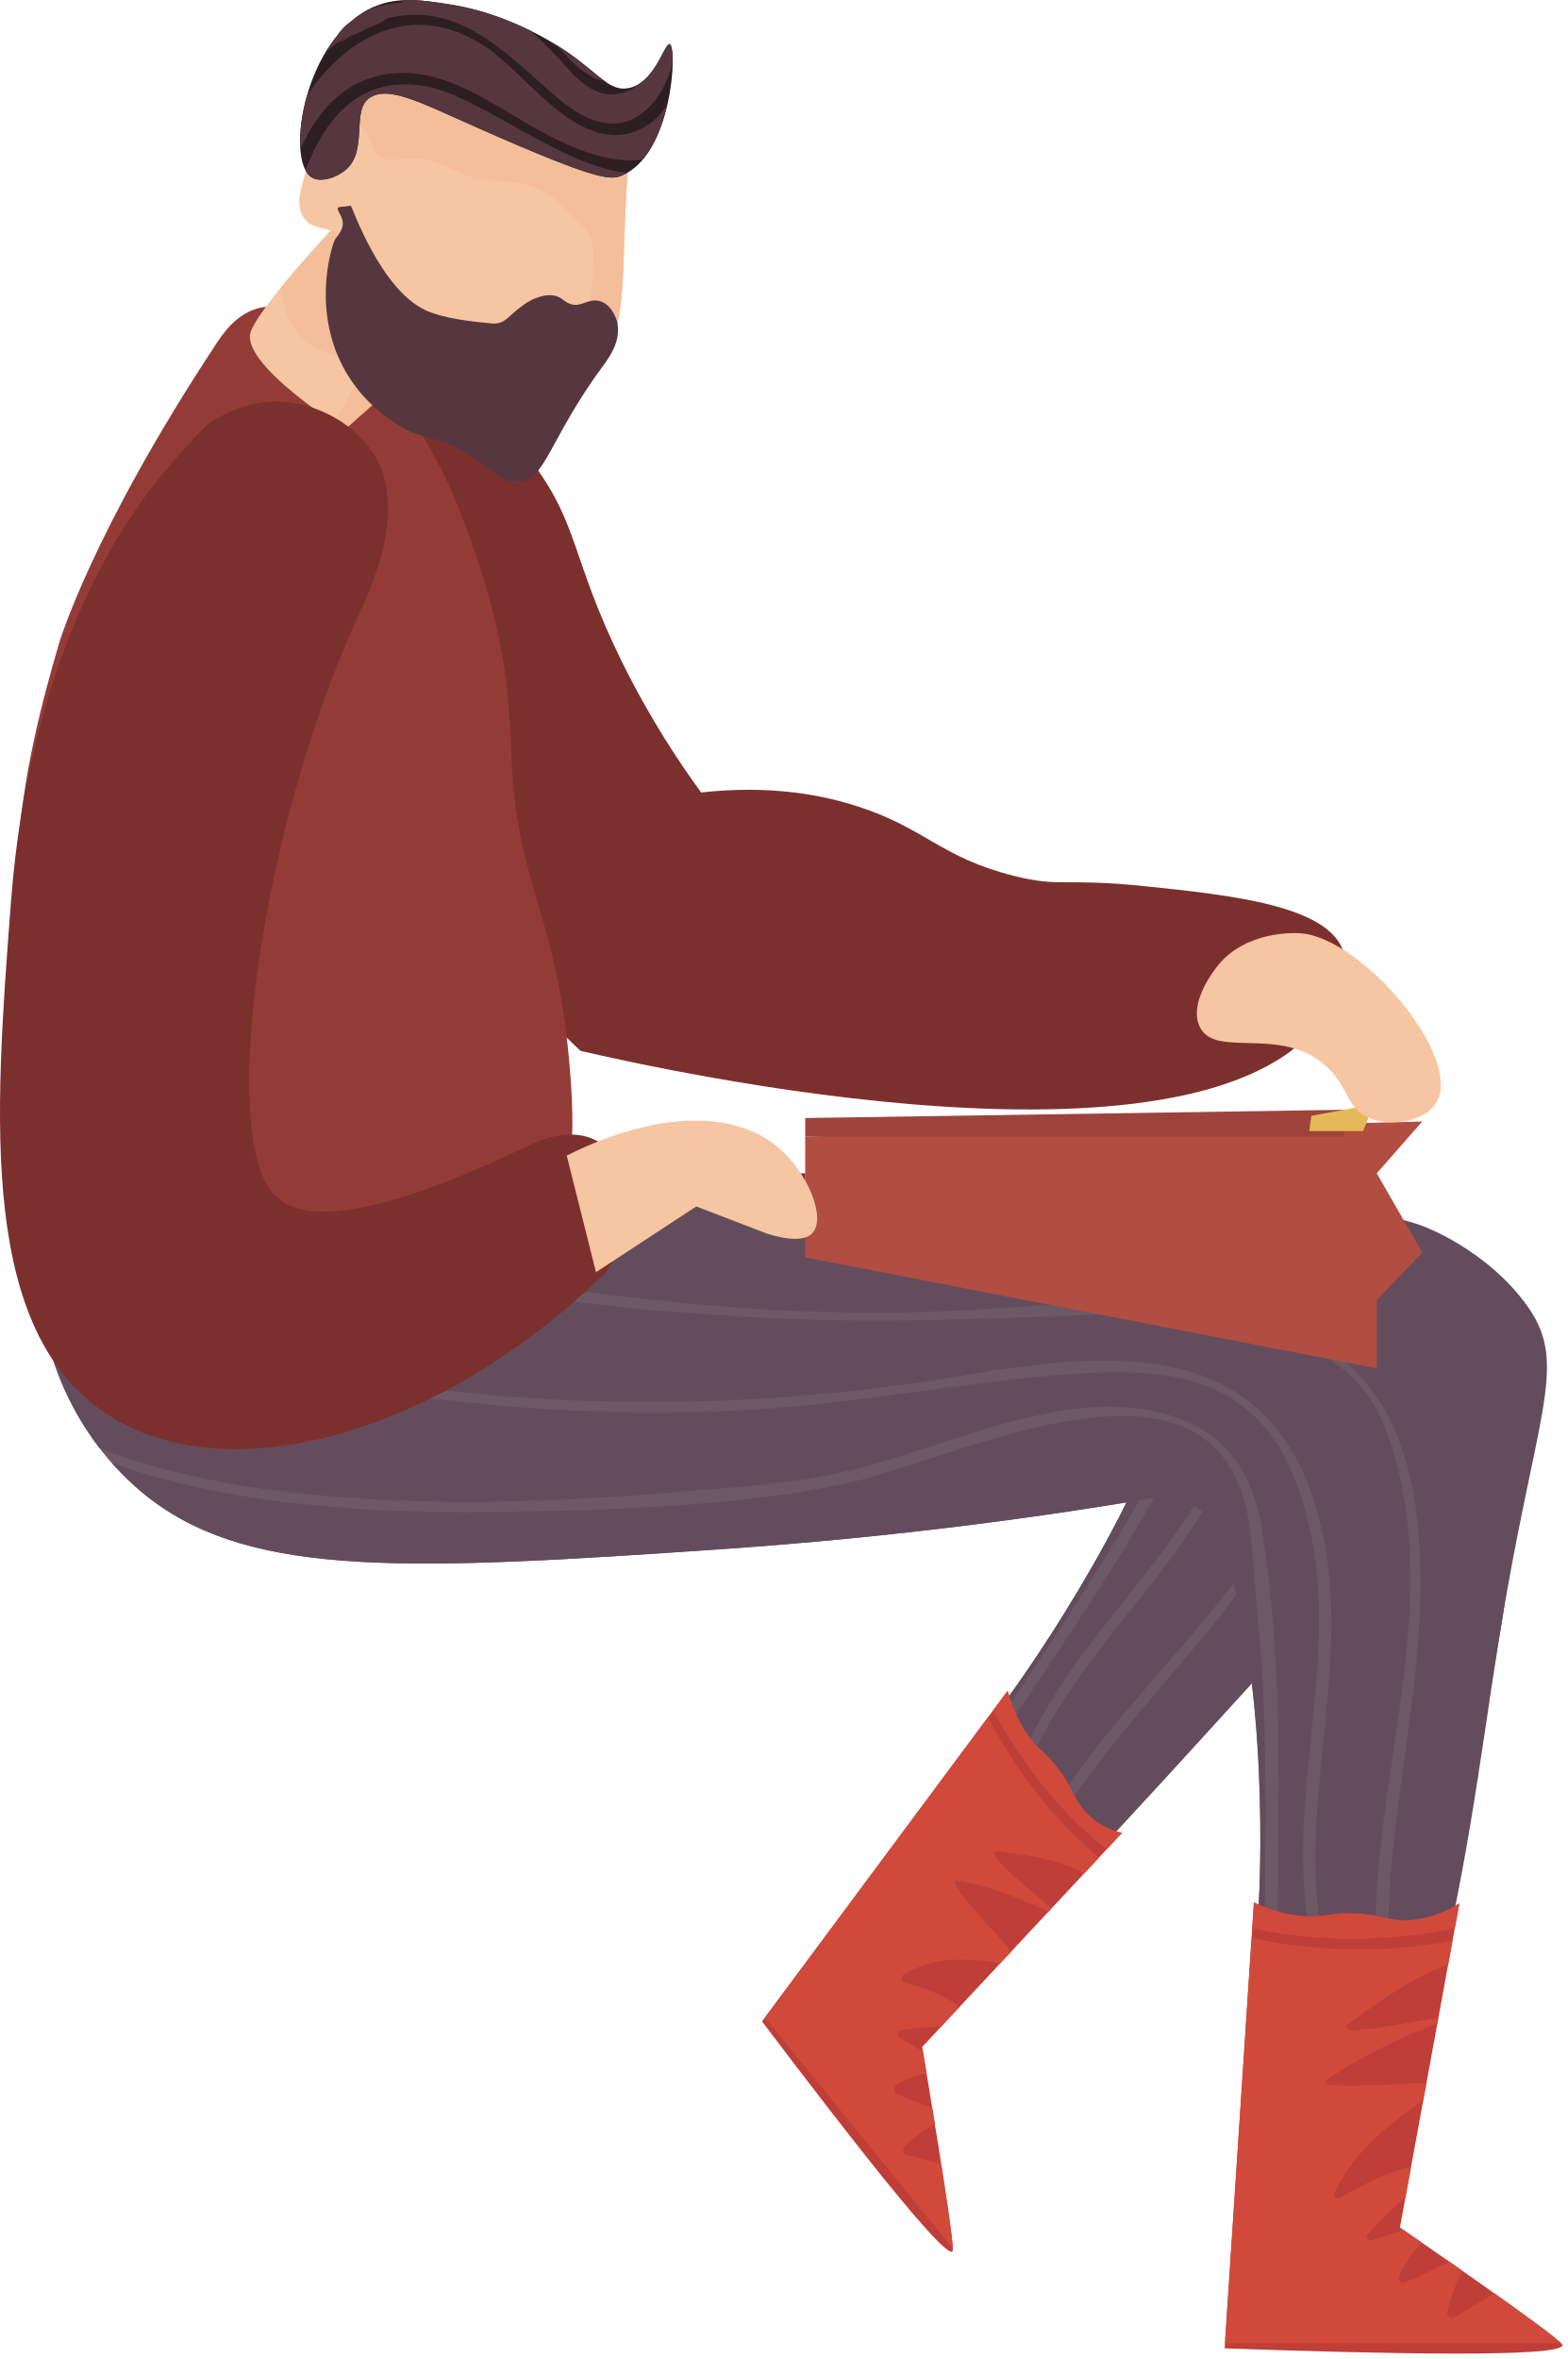
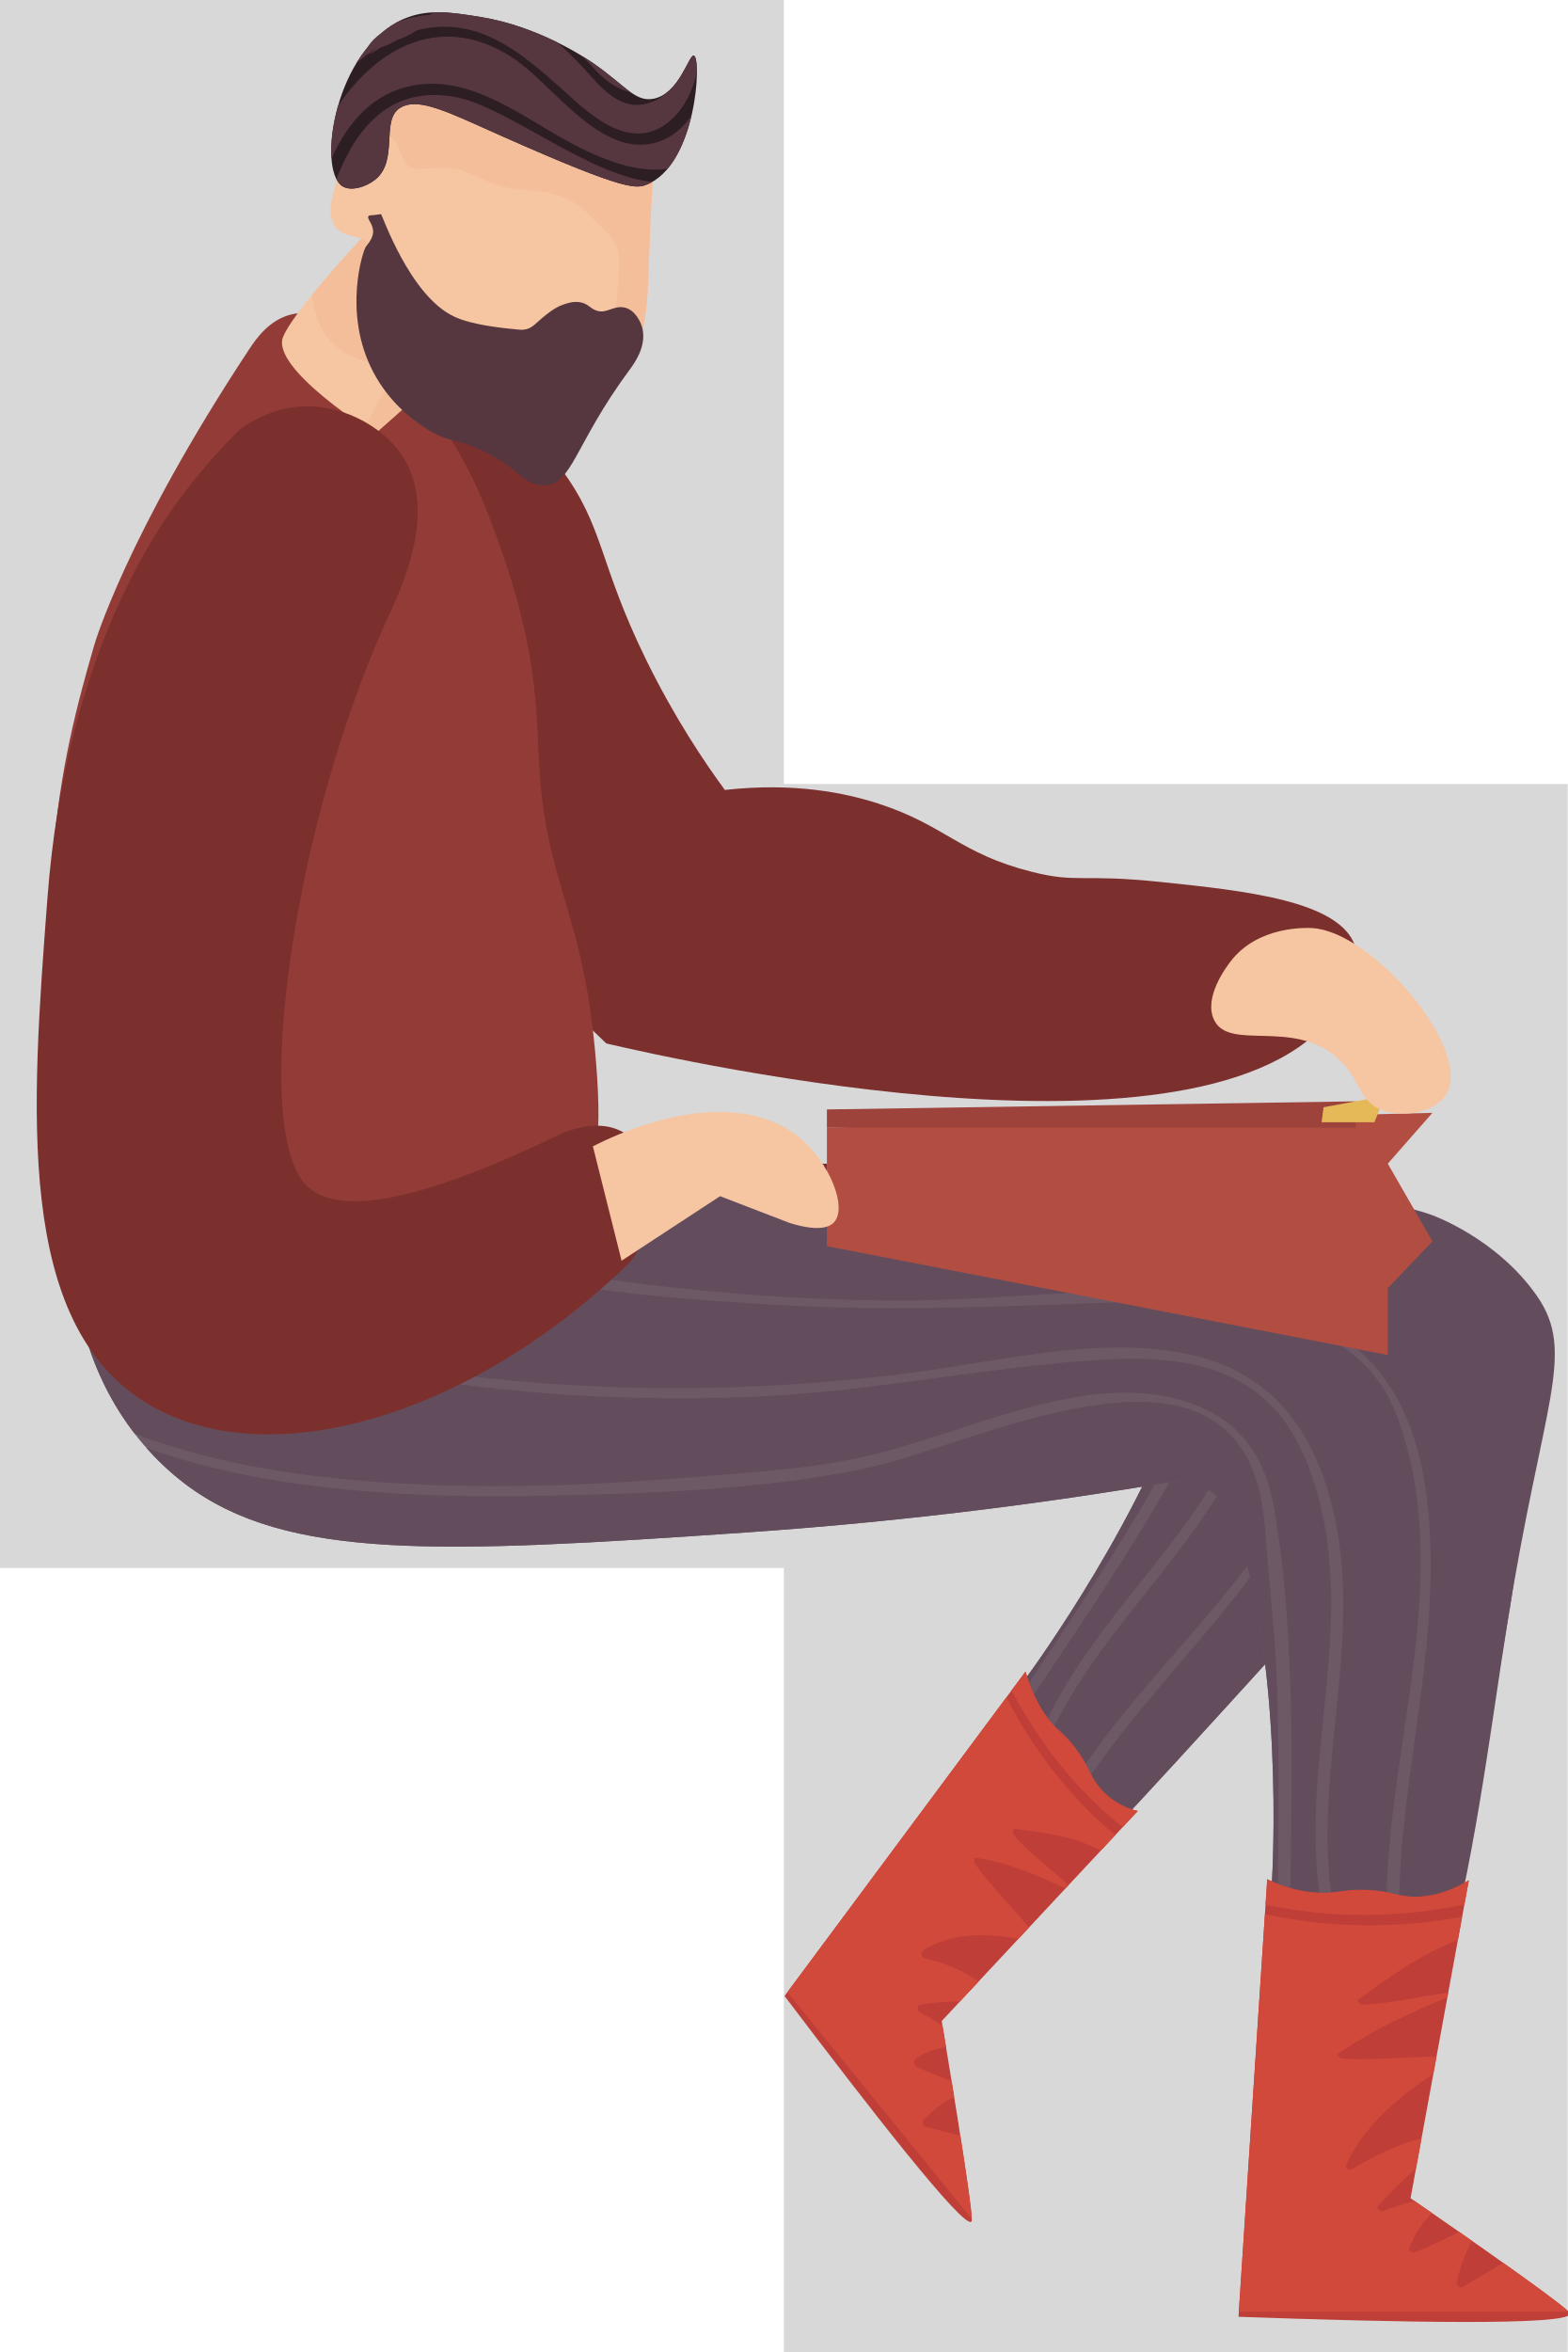
- <svg xmlns="http://www.w3.org/2000/svg" width="228px" height="343px" viewBox="0 0 228 343" version="1.1">
+ <svg xmlns="http://www.w3.org/2000/svg" width="128px" height="192px" viewBox="0 0 128 192" version="1.1">
  <defs />
  <g id="Page-1" stroke="none" stroke-width="1" fill="none" fill-rule="evenodd">
    <g id="rightZag">
-       <path d="M101.969,115.225 C98.945,111.097 94.55,104.586 90.343,96.017 C83.18,81.424 84.161,76.342 77.649,67.572 C69.283,56.307 56.025,49.019 52.459,51.827 C50.625,53.273 52.371,56.587 52.521,65.529 C52.675,74.641 50.66,80.859 50.674,83.064 C50.891,118.703 75.235,144.119 84.404,152.788 C95.41,155.354 176.669,173.671 193.113,147.073 C193.992,145.654 196.541,141.928 195.379,138.39 C193.164,131.644 179.109,130.173 166.669,128.872 C154.602,127.61 154.349,129.084 147.461,127.356 C136.797,124.681 134.619,120.449 124.715,117.246 C119.812,115.66 112.266,114.085 101.969,115.225" id="Fill-1" fill="#7C302E" />
-       <path d="M199.086,177.547 C198.608,176.724 198.159,175.968 197.719,175.241 L152.638,175.241 C158.657,180.885 164.062,185.673 168.647,189.6 C169.436,190.464 170.581,191.951 171.179,194.038 C172.046,197.062 171.286,199.685 171.013,200.634 C164.886,221.81 147.138,246.059 147.138,246.059 C132.884,265.534 124.122,289.529 126.686,292.876 C128.728,295.543 139.333,286.892 148.429,279.628 C155.153,274.26 157.772,271.438 185.873,240.545 C189.509,236.547 196.947,228.617 202.7,214.805 C206.588,205.469 207.243,199.233 206.111,193.21 C205.459,189.731 204.213,186.379 199.086,177.547" id="Fill-3" fill="#6D5866" />
-       <path d="M199.086,177.547 C198.608,176.724 198.159,175.968 197.719,175.241 L188.343,175.241 C188.664,175.792 188.989,176.342 189.298,176.908 C197.257,191.463 195.151,204.677 189.375,216.512 C180.41,234.877 166.041,246.405 155.299,262.551 C154.832,263.254 154.338,261.18 154.68,260.666 C166.962,242.207 185.527,229.272 192.613,204.938 C195.711,194.297 192.316,184.188 186.814,175.241 L179.199,175.241 C179.688,176.092 180.16,176.958 180.597,177.859 C186.692,190.451 183.078,203.533 178.512,213.16 C170.588,229.868 157.047,239.674 149.445,256.771 C149.01,257.749 148.395,255.817 148.67,255.199 C156.816,236.878 171.888,226.797 179.377,207.803 C182.156,200.757 184.558,192.021 181.583,182.984 C180.653,180.161 179.308,177.602 177.757,175.241 L172.248,175.241 C174.478,178.102 176.3,181.453 177.375,185.412 C179.213,192.189 177.692,198.31 175.336,203.378 C166.507,222.377 154.764,238.536 143.863,255.169 C143.401,255.875 142.906,253.802 143.244,253.285 C149.971,243.021 156.893,232.987 163.274,222.304 C166.163,217.466 168.801,212.371 171.585,207.42 C173.589,203.857 175.716,200.207 176.741,195.748 C178.708,187.195 175.636,180.598 170.58,175.241 L152.638,175.241 C158.657,180.885 164.062,185.673 168.647,189.6 C169.436,190.464 170.581,191.951 171.179,194.038 C172.046,197.062 171.286,199.685 171.013,200.634 C164.886,221.81 147.138,246.059 147.138,246.059 C132.884,265.534 124.122,289.529 126.686,292.876 C128.728,295.543 139.333,286.892 148.429,279.628 C155.153,274.26 157.772,271.438 185.873,240.545 C189.509,236.547 196.947,228.617 202.7,214.805 C206.588,205.469 207.243,199.233 206.111,193.21 C205.459,189.731 204.213,186.379 199.086,177.547" id="Fill-5" fill="#634D5D" />
-       <path d="M146.528,245.854 C147.456,249.051 148.66,251.146 149.643,252.508 C151.233,254.708 151.975,254.615 153.906,257.178 C156.036,260.005 155.952,261.203 157.586,263.125 C158.625,264.346 160.341,265.838 163.164,266.51 C153.479,276.882 143.793,287.254 134.109,297.626 C134.109,297.626 138.634,324.495 138.568,327.154 C138.566,327.226 138.556,327.284 138.516,327.333 C137.47,328.625 123.237,310.334 110.818,293.916 L146.528,245.854 Z" id="Fill-7" fill="#BF3E37" />
-       <path d="M160.931,268.902 C161.676,268.105 162.42,267.307 163.165,266.51 C160.34,265.839 158.625,264.346 157.586,263.125 C155.951,261.203 156.037,260.005 153.906,257.179 C151.975,254.616 151.233,254.708 149.644,252.509 C148.659,251.147 147.455,249.051 146.529,245.854 L144.44,248.663 C148.822,256.939 154.533,263.834 160.931,268.902" id="Fill-9" fill="#D1493B" />
-       <path d="M138.564,326.938 C138.513,325.453 137.75,320.241 136.871,314.609 C135.127,314.136 133.381,313.737 131.633,313.265 C131.351,313.189 131.263,312.444 131.432,312.263 C132.802,310.787 134.338,309.73 135.949,308.808 C135.822,308.027 135.699,307.262 135.578,306.518 C133.819,305.8 132.036,305.255 130.295,304.326 C130.018,304.177 130.025,303.44 130.207,303.3 C131.595,302.243 133.141,301.756 134.754,301.498 C134.518,300.075 134.33,298.947 134.219,298.289 C133.096,297.588 131.959,296.931 130.818,296.284 C130.529,296.12 130.525,295.298 130.789,295.245 C132.763,294.849 134.789,294.763 136.824,294.718 C137.736,293.741 138.648,292.765 139.56,291.789 C137.013,289.893 134.221,288.974 131.402,288.267 C131.089,288.189 131.032,287.356 131.251,287.216 C135.493,284.518 140.465,284.563 145.477,285.453 C145.999,284.893 146.52,284.334 147.042,283.775 C144.457,280.57 141.546,277.843 139.098,274.412 C138.951,274.205 138.815,273.388 139.128,273.433 C143.615,274.074 148.047,275.899 152.46,277.973 C152.6,277.824 152.739,277.674 152.879,277.525 C150.263,274.952 147.334,273.046 144.855,270.132 C144.685,269.931 144.588,269.115 144.885,269.154 C149.034,269.684 153.532,270.166 157.681,272.382 C158.395,271.618 159.11,270.852 159.824,270.087 C153.552,264.885 147.969,257.941 143.684,249.682 L111.238,293.352 L138.564,326.938 Z" id="Fill-11" fill="#D1493B" />
-       <path d="M190.184,182.917 C178.706,181.023 174.573,181.49 160.005,179.712 C153.321,178.895 154.671,178.816 143.584,177.218 C129.529,175.192 119.957,173.812 109.854,173.3 C95.227,172.559 89.724,174.167 77.419,174.651 C38.228,176.192 23.708,161.964 13.038,168.62 C1.008,176.124 3.589,204.107 21.984,218.041 C37.041,229.447 59.953,228.351 105.116,225.238 C131.111,223.446 152.586,220.378 167.817,217.791 C169.159,217.716 171.258,217.773 173.203,218.726 C176.023,220.107 176.971,222.614 177.313,223.521 C184.963,243.758 183.083,276.235 183.083,276.235 C181.573,302.317 188.437,326.827 193.15,326.965 C196.903,327.075 201.81,311.787 206.122,298.783 C209.308,289.171 210.076,284.912 217.914,238.781 C218.928,232.812 221.163,220.776 217.914,206.054 C215.718,196.102 212.326,191.137 207.3,187.872 C204.398,185.986 200.991,184.701 190.184,182.917" id="Fill-13" fill="#6D5866" />
-       <path d="M222.281,190.138 C216.307,181.598 206.789,178.221 206.789,178.221 C205.379,177.722 201.357,176.335 196.064,176.434 C193.099,176.49 191.386,176.98 188.318,177.626 C173.473,180.753 162.588,180.017 160.004,179.711 C157.986,179.473 155.823,179.149 155.823,179.149 C153.099,178.731 151.558,178.368 143.583,177.218 C128.929,175.106 124.319,175.445 109.854,173.3 C103.423,172.347 103.465,172.184 99.068,171.651 C90.288,170.585 83.862,169.806 76.276,170.484 C66.081,171.395 64.721,173.961 56.062,173.904 C49.979,173.864 45.031,172.561 41.837,171.485 C50.848,181.955 69.996,185.749 84.823,187.78 C99.96,189.854 115.983,191.071 131.36,190.834 C147.451,190.586 164.167,187.859 180.066,190.948 C197.39,194.313 203.866,205.454 205.809,218.803 C208.824,239.52 202.05,260.099 201.864,280.79 C201.856,281.691 200.023,280.656 200.029,279.998 C200.241,256.341 210.264,231.134 201.519,207.838 C195.426,191.61 173.875,190.608 156.084,191.278 C140.476,191.867 125.409,192.436 109.796,191.526 C87.968,190.252 52.673,187.984 39.722,171.001 C26.783,167.95 19.252,164.744 13.038,168.62 C8.224,171.623 5.754,177.908 5.698,185.258 C24.307,194.59 45.51,200.097 67.271,202.43 C88.28,204.68 109.811,204.222 130.705,201.431 C143.846,199.676 158.841,195.813 172.055,199.159 C186.259,202.755 191.155,215.108 192.867,225.853 C195.839,244.499 188.769,263.147 192.313,281.788 C192.517,282.855 190.654,282.026 190.526,281.353 C186.728,261.376 195.138,241.208 190.253,221.327 C188.442,213.951 185.161,205.711 176.354,201.918 C170.147,199.245 162.748,199.251 155.912,199.762 C139.031,201.026 122.69,204.498 105.662,205.157 C71.01,206.495 35.357,201.359 5.712,186.592 C5.957,194.408 8.85,203.246 14.487,210.573 C23.576,214.105 33.805,216.097 43.826,217.17 C61.702,219.081 79.933,218.492 97.821,216.997 C106.247,216.292 115.182,215.812 123.329,213.85 C133.152,211.484 142.271,207.487 152.256,205.504 C159.538,204.059 167.211,203.921 173.756,207.275 C179.971,210.461 182.43,216.095 183.379,221.708 C186.937,242.754 185.768,264.323 185.742,285.495 C185.741,286.394 183.906,285.361 183.907,284.702 C183.923,271.638 184.283,258.565 183.686,245.505 C183.415,239.591 182.727,233.712 182.278,227.809 C181.956,223.561 181.699,219.143 179.826,215.113 C170.763,195.603 138.019,212.577 122.569,215.799 C107.468,218.947 90.407,219.486 74.891,219.806 C56.209,220.191 34.172,219.177 16.247,212.693 C17.953,214.626 19.858,216.431 21.984,218.042 C37.041,229.448 59.953,228.352 105.116,225.238 C131.111,223.447 152.586,220.378 167.818,217.79 C169.159,217.717 171.258,217.773 173.203,218.726 C176.023,220.107 176.971,222.615 177.313,223.521 C184.963,243.758 183.083,276.235 183.083,276.235 C181.573,302.316 188.437,326.826 193.15,326.965 C196.903,327.075 201.811,311.787 206.122,298.782 C206.747,296.898 207.278,295.219 207.789,293.39 C213.041,274.569 215.302,255.235 217.914,238.782 C223.127,205.948 228.253,198.675 222.281,190.138" id="Fill-15" fill="#634D5D" />
-       <g id="Group-19" transform="translate(177.1071, 276.0541)" fill="#BF3E37">
-         <path d="M5.239,0.564 C8.231,2.014 10.783,2.449 12.641,2.557 C15.642,2.731 16.318,2.023 19.894,2.155 C23.838,2.302 24.53,3.221 27.396,3.159 C29.217,3.12 31.886,2.685 35.121,0.712 C32.24,16.417 29.361,32.123 26.48,47.827 C26.48,47.827 48.381,62.85 50.038,64.782 C50.083,64.834 50.111,64.884 50.104,64.954 C49.902,66.771 23.937,66.208 0.985,65.393 L5.239,0.564 Z" id="Fill-17" />
+       <polygon id="Combined-Shape" fill="#D8D8D8" transform="translate(64, 96) scale(-1, 1) translate(-64, -96) " points="64 64 64 0 128 0 128 128 64 128 64 192 0 192 0 64" />
+       <g transform="translate(3, 1)">
+         <path d="M56.182,63.485 C54.516,61.211 52.094,57.623 49.776,52.902 C45.829,44.862 46.37,42.062 42.782,37.23 C38.173,31.023 30.868,27.008 28.903,28.555 C27.892,29.351 28.855,31.177 28.937,36.104 C29.022,41.124 27.912,44.55 27.919,45.766 C28.039,65.401 41.452,79.404 46.504,84.181 C52.568,85.595 97.339,95.687 106.399,81.032 C106.883,80.25 108.287,78.198 107.647,76.248 C106.427,72.531 98.683,71.721 91.829,71.004 C85.18,70.309 85.041,71.121 81.246,70.169 C75.371,68.695 74.171,66.363 68.714,64.599 C66.013,63.725 61.855,62.857 56.182,63.485" id="Fill-1" fill="#7C302E" />
+         <path d="M109.69,97.822 C109.426,97.369 109.179,96.953 108.936,96.552 L84.098,96.552 C87.414,99.661 90.392,102.299 92.919,104.463 C93.353,104.939 93.984,105.758 94.313,106.908 C94.791,108.575 94.373,110.02 94.222,110.543 C90.847,122.209 81.068,135.57 81.068,135.57 C73.214,146.3 68.387,159.52 69.8,161.365 C70.925,162.834 76.768,158.068 81.78,154.065 C85.484,151.108 86.927,149.553 102.41,132.532 C104.413,130.329 108.511,125.96 111.68,118.35 C113.823,113.206 114.184,109.77 113.56,106.452 C113.201,104.535 112.514,102.688 109.69,97.822" id="Fill-3" fill="#6D5866" />
+         <path d="M109.69,97.822 C109.426,97.369 109.179,96.953 108.936,96.552 L103.77,96.552 C103.948,96.856 104.126,97.158 104.297,97.47 C108.682,105.49 107.522,112.77 104.339,119.29 C99.4,129.409 91.483,135.761 85.564,144.657 C85.307,145.044 85.035,143.901 85.223,143.618 C91.99,133.448 102.219,126.321 106.123,112.914 C107.83,107.051 105.96,101.481 102.928,96.552 L98.733,96.552 C99.002,97.02 99.262,97.498 99.503,97.994 C102.861,104.932 100.87,112.14 98.354,117.444 C93.988,126.649 86.527,132.052 82.339,141.472 C82.099,142.011 81.76,140.947 81.912,140.606 C86.4,130.512 94.704,124.957 98.831,114.492 C100.362,110.61 101.685,105.797 100.046,100.818 C99.533,99.262 98.793,97.853 97.938,96.552 L94.903,96.552 C96.132,98.128 97.135,99.974 97.728,102.156 C98.74,105.89 97.902,109.262 96.604,112.054 C91.739,122.522 85.269,131.425 79.264,140.589 C79.009,140.978 78.736,139.836 78.923,139.551 C82.629,133.896 86.443,128.368 89.958,122.482 C91.55,119.817 93.003,117.009 94.537,114.281 C95.641,112.318 96.814,110.307 97.378,107.851 C98.462,103.138 96.769,99.503 93.984,96.552 L84.098,96.552 C87.414,99.661 90.392,102.299 92.919,104.463 C93.353,104.939 93.984,105.758 94.313,106.908 C94.791,108.575 94.373,110.02 94.222,110.543 C90.847,122.209 81.068,135.57 81.068,135.57 C73.214,146.3 68.387,159.52 69.8,161.365 C70.925,162.834 76.768,158.068 81.78,154.065 C85.484,151.108 86.927,149.553 102.41,132.532 C104.413,130.329 108.511,125.96 111.68,118.35 C113.823,113.206 114.184,109.77 113.56,106.452 C113.201,104.535 112.514,102.688 109.69,97.822" id="Fill-5" fill="#634D5D" />
+         <path d="M80.732,135.457 C81.243,137.218 81.906,138.373 82.448,139.123 C83.324,140.335 83.733,140.284 84.797,141.696 C85.971,143.254 85.924,143.914 86.825,144.973 C87.397,145.646 88.342,146.468 89.898,146.838 C84.562,152.552 79.225,158.267 73.889,163.982 C73.889,163.982 76.383,178.786 76.346,180.251 C76.345,180.29 76.339,180.322 76.318,180.349 C75.741,181.061 67.899,170.983 61.057,161.938 L80.732,135.457 Z" id="Fill-7" fill="#BF3E37" />
+         <path d="M88.667,148.156 C89.078,147.717 89.488,147.277 89.898,146.838 C88.342,146.468 87.397,145.646 86.824,144.973 C85.924,143.914 85.971,143.254 84.797,141.697 C83.733,140.284 83.324,140.336 82.449,139.124 C81.906,138.373 81.243,137.219 80.732,135.457 L79.582,137.005 C81.996,141.565 85.143,145.364 88.667,148.156" id="Fill-9" fill="#D1493B" />
+         <path d="M76.344,180.132 C76.316,179.314 75.896,176.442 75.411,173.339 C74.45,173.078 73.488,172.858 72.525,172.599 C72.37,172.556 72.322,172.146 72.415,172.046 C73.17,171.233 74.016,170.651 74.903,170.143 C74.833,169.712 74.766,169.291 74.699,168.881 C73.73,168.485 72.747,168.185 71.788,167.673 C71.635,167.591 71.639,167.185 71.739,167.108 C72.504,166.526 73.356,166.257 74.245,166.115 C74.115,165.331 74.011,164.71 73.95,164.347 C73.331,163.961 72.705,163.599 72.076,163.242 C71.917,163.152 71.915,162.699 72.06,162.67 C73.148,162.452 74.264,162.404 75.385,162.38 C75.888,161.841 76.39,161.303 76.893,160.766 C75.49,159.721 73.951,159.215 72.398,158.825 C72.226,158.782 72.194,158.323 72.315,158.246 C74.652,156.76 77.391,156.784 80.153,157.275 C80.44,156.966 80.728,156.658 81.015,156.35 C79.591,154.584 77.987,153.082 76.638,151.192 C76.557,151.078 76.482,150.627 76.655,150.652 C79.127,151.005 81.569,152.011 84,153.154 C84.077,153.071 84.154,152.989 84.231,152.907 C82.79,151.489 81.176,150.439 79.81,148.833 C79.716,148.723 79.663,148.273 79.827,148.294 C82.113,148.587 84.591,148.852 86.877,150.073 C87.27,149.652 87.664,149.23 88.058,148.809 C84.602,145.942 81.526,142.117 79.165,137.566 L61.288,161.627 L76.344,180.132 Z" id="Fill-11" fill="#D1493B" />
+         <path d="M104.785,100.781 C98.461,99.737 96.184,99.995 88.157,99.015 C84.475,98.565 85.218,98.521 79.11,97.641 C71.366,96.525 66.092,95.765 60.526,95.482 C52.467,95.074 49.435,95.96 42.655,96.227 C21.062,97.076 13.063,89.237 7.184,92.904 C0.555,97.038 1.978,112.456 12.113,120.133 C20.409,126.418 33.032,125.814 57.915,124.099 C72.237,123.111 84.07,121.421 92.461,119.995 C93.201,119.954 94.357,119.986 95.429,120.511 C96.982,121.272 97.505,122.653 97.694,123.153 C101.909,134.302 100.873,152.196 100.873,152.196 C100.04,166.566 103.823,180.07 106.419,180.147 C108.487,180.207 111.19,171.784 113.566,164.619 C115.321,159.323 115.745,156.977 120.063,131.56 C120.622,128.272 121.853,121.64 120.063,113.529 C118.853,108.046 116.984,105.31 114.215,103.511 C112.617,102.472 110.739,101.764 104.785,100.781" id="Fill-13" fill="#6D5866" />
+         <path d="M122.469,104.76 C119.178,100.054 113.934,98.194 113.934,98.194 C113.157,97.918 110.941,97.155 108.025,97.209 C106.391,97.24 105.447,97.51 103.757,97.866 C95.578,99.589 89.58,99.183 88.157,99.015 C87.045,98.884 85.853,98.705 85.853,98.705 C84.352,98.475 83.503,98.275 79.11,97.641 C71.036,96.477 68.496,96.664 60.526,95.482 C56.982,94.957 57.005,94.868 54.583,94.574 C49.746,93.987 46.205,93.557 42.025,93.931 C36.408,94.433 35.659,95.846 30.888,95.815 C27.537,95.793 24.811,95.075 23.051,94.482 C28.016,100.251 38.566,102.342 46.734,103.46 C55.075,104.603 63.903,105.273 72.375,105.143 C81.241,105.006 90.45,103.504 99.21,105.206 C108.755,107.06 112.323,113.198 113.394,120.553 C115.055,131.967 111.323,143.305 111.22,154.706 C111.216,155.202 110.206,154.632 110.209,154.269 C110.326,141.235 115.848,127.347 111.03,114.512 C107.673,105.571 95.799,105.018 85.997,105.388 C77.397,105.712 69.096,106.025 60.494,105.524 C48.467,104.823 29.021,103.572 21.886,94.215 C14.757,92.535 10.607,90.768 7.184,92.904 C4.531,94.558 3.17,98.021 3.14,102.071 C13.392,107.213 25.074,110.247 37.064,111.532 C48.639,112.772 60.502,112.52 72.014,110.982 C79.254,110.014 87.516,107.886 94.796,109.73 C102.622,111.711 105.32,118.517 106.263,124.437 C107.901,134.711 104.005,144.985 105.958,155.256 C106.07,155.843 105.044,155.387 104.973,155.016 C102.881,144.009 107.514,132.898 104.823,121.943 C103.825,117.88 102.017,113.339 97.165,111.25 C93.745,109.777 89.668,109.781 85.902,110.062 C76.601,110.759 67.598,112.672 58.216,113.034 C39.124,113.772 19.48,110.942 3.147,102.806 C3.282,107.112 4.876,111.982 7.982,116.018 C12.99,117.964 18.626,119.062 24.147,119.653 C33.996,120.706 44.04,120.381 53.896,119.558 C58.539,119.17 63.461,118.905 67.95,117.824 C73.362,116.52 78.387,114.318 83.888,113.226 C87.9,112.429 92.127,112.354 95.733,114.201 C99.158,115.957 100.513,119.061 101.035,122.154 C102.996,133.749 102.352,145.633 102.337,157.298 C102.337,157.793 101.326,157.224 101.326,156.861 C101.335,149.663 101.534,142.46 101.205,135.265 C101.055,132.006 100.676,128.767 100.429,125.515 C100.251,123.174 100.11,120.74 99.078,118.52 C94.085,107.771 76.044,117.123 67.531,118.898 C59.211,120.632 49.811,120.929 41.263,121.105 C30.969,121.317 18.828,120.759 8.952,117.187 C9.892,118.252 10.941,119.246 12.112,120.134 C20.408,126.418 33.032,125.814 57.915,124.098 C72.237,123.111 84.07,121.421 92.462,119.995 C93.201,119.955 94.357,119.986 95.429,120.51 C96.982,121.271 97.505,122.653 97.693,123.152 C101.908,134.302 100.873,152.196 100.873,152.196 C100.04,166.566 103.822,180.07 106.419,180.146 C108.487,180.207 111.191,171.784 113.566,164.619 C113.91,163.581 114.203,162.655 114.485,161.648 C117.378,151.278 118.624,140.626 120.063,131.561 C122.935,113.47 125.759,109.463 122.469,104.76" id="Fill-15" fill="#634D5D" />
+         <g id="Group-19" transform="translate(97.57996, 152.0963)" fill="#BF3E37">
+           <path d="M2.887,0.311 C4.535,1.11 5.941,1.349 6.965,1.409 C8.618,1.505 8.991,1.114 10.961,1.187 C13.134,1.269 13.515,1.774 15.094,1.74 C16.098,1.719 17.568,1.479 19.35,0.392 C17.763,9.045 16.177,17.698 14.59,26.351 C14.59,26.351 26.656,34.628 27.569,35.692 C27.594,35.721 27.609,35.749 27.605,35.787 C27.494,36.788 13.189,36.478 0.543,36.029 L2.887,0.311 Z" id="Fill-17" />
+         </g>
+         <path d="M116.564,154.484 C116.686,153.819 116.808,153.153 116.93,152.488 C115.148,153.576 113.678,153.815 112.674,153.837 C111.095,153.871 110.713,153.365 108.541,153.284 C106.571,153.211 106.198,153.601 104.544,153.505 C103.521,153.446 102.115,153.206 100.467,152.407 L100.329,154.495 C105.678,155.618 111.26,155.57 116.564,154.484" id="Fill-20" fill="#D1493B" />
+         <path d="M125.071,187.706 C124.512,187.155 122.234,185.494 119.742,183.726 C118.621,184.375 117.525,185.054 116.402,185.705 C116.221,185.81 115.907,185.562 115.934,185.411 C116.156,184.184 116.617,183.04 117.168,181.913 C116.819,181.669 116.479,181.432 116.147,181.201 C114.93,181.761 113.761,182.401 112.479,182.871 C112.274,182.945 112.015,182.656 112.064,182.514 C112.446,181.441 113.116,180.514 113.904,179.644 C113.268,179.203 112.763,178.855 112.467,178.652 C111.603,178.916 110.747,179.204 109.892,179.497 C109.677,179.571 109.381,179.254 109.506,179.108 C110.443,178.012 111.519,177.01 112.615,176.022 C112.764,175.207 112.913,174.392 113.063,173.578 C110.995,174.058 109.142,175.033 107.349,176.104 C107.15,176.223 106.821,175.927 106.892,175.768 C108.244,172.695 110.977,170.338 114.032,168.291 C114.118,167.825 114.203,167.359 114.289,166.892 C111.732,166.882 109.168,167.212 106.606,167.048 C106.451,167.038 106.085,166.786 106.273,166.653 C108.952,164.76 112.025,163.354 115.176,162.051 C115.199,161.927 115.222,161.802 115.245,161.678 C112.898,161.927 110.617,162.585 108.222,162.637 C108.057,162.64 107.713,162.369 107.889,162.242 C110.344,160.468 112.974,158.508 116.032,157.388 C116.149,156.75 116.266,156.111 116.383,155.473 C111.099,156.446 105.57,156.414 100.28,155.252 L98.15,187.706 L125.071,187.706 Z" id="Fill-22" fill="#D1493B" />
+         <path d="M38.514,104.276 L38.514,97.723 C39.966,97.979 42.012,98.074 43.599,96.926 C45.643,95.448 46.193,92.438 45.687,85.961 C44.689,73.151 41.491,71.438 40.988,60.897 C40.879,58.619 40.871,55.437 39.943,50.976 C39.785,50.212 39.119,47.099 37.655,43.126 C36.851,40.94 35.98,38.488 34.248,35.58 C32.49,32.628 30.867,29.903 27.676,27.549 C25.615,26.027 23.286,24.072 20.796,24.666 C18.972,25.101 17.898,26.677 17.367,27.479 C7.282,42.745 4.708,51.621 4.708,51.621 C3.332,56.365 1.89,61.673 1.297,69.082 C0.791,75.396 0.291,85.601 5.195,96.653 C7.019,100.762 11.015,107.697 20.356,114.081 C21.444,113.352 22.865,112.445 24.545,111.428 C26.013,110.539 27.556,109.658 29.189,108.82 C32.27,107.239 35.433,105.778 38.514,104.276" id="Fill-24" fill="#933C37" />
+         <polygon id="Fill-26" fill="#B24D42" points="64.516 91.053 64.516 100.728 110.312 109.613 110.312 104.155 113.955 100.334 110.312 93.995 113.955 89.845" />
+         <polygon id="Fill-28" fill="#9E433C" points="64.516 91.053 64.516 89.567 107.684 88.905 107.684 91.053" />
+         <polygon id="Fill-30" fill="#7C302E" points="61.329 93.995 61.329 95.851 64.516 95.851 64.516 93.995" />
+         <polygon id="Fill-32" fill="#E5B958" points="109.22 90.612 110.069 88.464 105.07 89.389 104.905 90.612" />
+         <path d="M27.61,34.418 C27.61,34.418 19.043,29.092 20.118,26.491 C21.193,23.89 28.726,16.106 28.726,16.106 L29.519,21.478 L35.223,27.666 L27.61,34.418 Z" id="Fill-34" fill="#F6C5A2" />
+         <path d="M29.519,21.478 L28.726,16.106 C28.726,16.106 25.024,19.932 22.44,23.116 C22.565,23.579 22.63,24.07 22.757,24.525 C23.596,27.514 25.793,28.36 28.539,28.932 C28.829,28.992 29.212,29.447 29.043,29.752 C28.36,30.99 27.675,32.228 26.992,33.467 C27.052,33.6 27.071,33.736 27.009,33.834 C26.98,33.88 26.956,33.93 26.927,33.976 C27.348,34.256 27.61,34.418 27.61,34.418 L35.223,27.666 L29.519,21.478 Z" id="Fill-36" fill="#F4BE9A" />
+         <path d="M97.463,77.501 C99.717,74.523 103.784,74.741 104.162,74.763 C109.058,75.047 117.252,84.666 115.089,88.313 C114.204,89.805 111.59,90.285 109.844,89.624 C107.859,88.873 108.124,87.078 106.205,85.369 C102.598,82.154 97.425,84.8 96.152,82.309 C95.202,80.45 97.173,77.884 97.463,77.501" id="Fill-38" fill="#F6C5A2" />
+         <path d="M41.887,25.731 L49.187,27.172 C49.887,24.642 49.913,22.486 50.007,19.641 C50.09,17.073 50.263,13.279 50.662,8.502 C42.175,4.47 33.877,4.149 29.402,7.338 C28.302,8.122 25.448,10.156 24.52,13.689 C24.248,14.721 23.569,16.365 24.354,17.477 C25.073,18.493 26.255,18.072 27.145,18.845 C28.942,20.405 26.374,24.076 27.109,27.207 C28.062,31.259 34.572,34.551 40.093,34.824 L41.887,25.731 Z" id="Fill-40" fill="#F6C5A2" />
+         <path d="M47.395,19.25 C47.74,20.43 47.43,22.354 47.333,23.567 C47.249,24.63 47.086,25.678 46.91,26.723 L49.187,27.172 C49.887,24.642 49.913,22.485 50.006,19.64 C50.09,17.073 50.263,13.28 50.662,8.502 C42.175,4.47 33.876,4.149 29.402,7.338 C28.625,7.892 26.973,9.074 25.742,10.965 C26.043,10.982 26.342,10.961 26.64,10.905 C27.055,10.117 27.728,9.739 28.749,10.162 C29.516,10.48 29.486,10.953 29.771,11.613 C30.32,12.886 30.764,12.839 32.15,12.741 C33.004,12.68 33.701,12.628 34.532,12.856 C35.429,13.101 36.221,13.591 37.077,13.933 C38.38,14.453 39.685,14.485 41.055,14.623 C42.706,14.788 44.01,15.397 45.151,16.603 C45.806,17.296 47.114,18.286 47.395,19.25" id="Fill-42" fill="#F4BE9A" />
+         <path d="M50.306,7.069 C52.482,6.705 53.245,3.391 53.659,3.539 C54.309,3.771 53.865,12.511 49.741,14.095 C48.825,14.447 47.613,14.451 36.17,9.301 C32.876,7.82 30.912,7.017 29.653,7.816 C28.06,8.826 29.585,12.102 27.632,13.668 C26.886,14.266 25.626,14.658 24.933,14.186 C22.863,12.779 24.358,3.029 29.911,0.569 C31.904,-0.314 33.844,-0.001 36.245,0.387 C41.069,1.167 44.971,3.835 45.487,4.195 C48.051,5.982 48.841,7.314 50.306,7.069" id="Fill-44" fill="#2D1E23" />
+         <path d="M30.675,5.988 C35.176,5.117 39.202,8.194 42.884,10.272 C45.56,11.781 48.786,13.2 51.507,12.775 C52.476,11.62 53.101,9.983 53.468,8.404 C52.683,9.589 51.553,10.478 50.121,10.74 C45.76,11.537 42.036,5.8 38.882,3.731 C33.143,-0.036 27.867,2.792 24.6,7.648 C24.153,9.211 23.981,10.741 24.069,11.946 C25.414,8.941 27.471,6.607 30.675,5.988" id="Fill-46" fill="#56373F" />
+         <path d="M34.146,6.913 C29.036,5.988 26.144,9.241 24.469,13.624 C24.596,13.869 24.749,14.062 24.933,14.186 C25.626,14.658 26.886,14.266 27.632,13.668 C29.585,12.102 28.06,8.827 29.653,7.816 C30.912,7.017 32.876,7.82 36.17,9.302 C47.613,14.451 48.825,14.447 49.741,14.095 C49.918,14.027 50.085,13.941 50.249,13.849 C44.993,13.324 38.389,7.682 34.146,6.913" id="Fill-48" fill="#56373F" />
+         <path d="M45.436,4.528 C46.296,5.501 47.366,6.308 48.456,6.5 C47.724,5.976 46.861,5.152 45.487,4.195 C45.364,4.109 45.043,3.889 44.567,3.597 C44.863,3.901 45.154,4.21 45.436,4.528" id="Fill-50" fill="#56373F" />
+         <path d="M53.659,3.539 C53.321,3.418 52.749,5.606 51.364,6.61 C51.069,6.883 50.73,7.111 50.338,7.277 C48.224,8.174 46.656,6.814 45.339,5.321 C44.495,4.365 43.534,3.364 42.483,2.449 C40.839,1.64 38.658,0.778 36.245,0.387 C34.858,0.163 33.626,-0.028 32.447,0.013 C31.567,0.483 30.744,1.106 29.977,1.795 C30.453,1.62 30.944,1.478 31.45,1.373 C36.062,0.413 39.456,3.218 42.665,6.072 C44.419,7.633 46.767,10.049 49.325,9.891 C51.688,9.745 53.444,7.318 53.901,4.831 C53.896,4.085 53.806,3.591 53.659,3.539" id="Fill-52" fill="#56373F" />
+         <path d="M32.588,0.642 C32.44,0.685 32.291,0.719 32.142,0.75 C32.121,0.674 32.048,0.608 31.962,0.647 C31.845,0.7 31.73,0.747 31.614,0.799 C31.616,0.779 31.625,0.761 31.619,0.742 C31.657,0.731 31.694,0.719 31.733,0.708 C31.788,0.693 31.82,0.657 31.835,0.615 C31.838,0.615 31.84,0.614 31.843,0.614 C31.855,0.613 31.862,0.602 31.872,0.599 C31.967,0.589 32.061,0.579 32.156,0.567 C32.375,0.542 32.343,0.247 32.134,0.234 C31.79,0.212 31.445,0.261 31.104,0.346 C30.64,0.41 30.19,0.512 29.765,0.72 C29.834,0.664 29.903,0.601 29.972,0.546 C29.952,0.555 29.931,0.56 29.911,0.569 C29.262,0.856 28.671,1.248 28.133,1.71 C27.679,2.021 27.284,2.402 26.998,2.885 C26.664,3.296 26.355,3.734 26.079,4.195 C26.401,3.902 26.739,3.63 27.086,3.374 C27.155,3.374 27.224,3.344 27.264,3.264 C27.271,3.251 27.279,3.239 27.286,3.226 C27.452,3.109 27.621,2.997 27.791,2.888 C27.619,3.021 27.446,3.159 27.27,3.309 C27.247,3.328 27.264,3.376 27.296,3.361 C27.602,3.216 27.859,3.024 28.13,2.832 C28.161,2.836 28.193,2.835 28.229,2.823 C28.656,2.691 29.044,2.484 29.425,2.263 C29.581,2.209 29.737,2.154 29.893,2.091 C30.367,1.896 30.804,1.639 31.224,1.345 C31.25,1.327 31.269,1.306 31.283,1.283 C31.394,1.236 31.503,1.188 31.612,1.137 C31.695,1.116 31.778,1.096 31.859,1.073 C31.937,1.052 32.09,0.992 32.208,0.933 C32.355,0.893 32.502,0.853 32.65,0.819 C32.766,0.793 32.706,0.609 32.588,0.642" id="Fill-54" fill="#56373F" />
+         <path d="M48.055,24.121 C47.131,23.879 46.549,24.626 45.754,24.371 C45.122,24.168 45.045,23.779 44.344,23.67 C43.782,23.583 43.308,23.752 42.979,23.869 C42.403,24.074 42.024,24.361 41.61,24.679 C40.746,25.345 40.486,25.831 39.777,25.911 C39.616,25.929 39.492,25.92 39.409,25.912 C38.161,25.795 35.59,25.556 34.075,24.842 C30.435,23.129 28.191,16.475 28.108,16.481 C28.104,16.481 28.098,16.482 28.071,16.486 C27.289,16.605 27.159,16.551 27.086,16.64 C26.934,16.825 27.389,17.211 27.458,17.766 C27.545,18.467 26.911,19.021 26.812,19.246 C26.442,20.097 24.905,25.469 27.995,30.26 C29.392,32.427 31.149,33.571 31.945,34.075 C33.697,35.184 34.305,34.747 36.593,35.885 C39.479,37.32 39.721,38.633 41.429,38.627 C43.711,38.619 43.921,35.25 48.384,29.216 C48.819,28.627 49.718,27.376 49.485,25.974 C49.36,25.225 48.814,24.32 48.055,24.121" id="Fill-56" fill="#56373F" />
+         <path d="M42.522,91.684 C28.885,98.268 23.652,97.839 21.766,95.479 C17.595,90.258 21.014,66.197 28.631,49.505 C29.752,47.048 32.563,41.215 30.163,36.732 C28.788,34.163 25.374,32.087 21.891,32.168 C19.404,32.226 17.568,33.387 16.635,33.993 C15.438,35.178 13.797,36.92 12.062,39.189 C9.86,42.071 2.387,52.498 0.88,72.23 C-0.449,89.632 -1.775,107.006 8.996,113.559 C18.674,119.447 35.253,114.859 48.464,102.014 C51.235,98.204 50.59,93.445 48.263,91.684 C45.971,89.95 42.679,91.602 42.522,91.684" id="Fill-58" fill="#7C302E" />
+         <path d="M45.408,92.576 C47.161,91.688 53.678,88.583 59.233,90.262 C60.591,90.672 61.571,91.272 62.299,91.877 C64.732,93.903 66.213,97.565 65.093,98.785 C64.859,99.04 64.078,99.661 61.431,98.817 L55.793,96.648 C53.113,98.404 50.432,100.159 47.751,101.915 C46.971,98.802 46.19,95.689 45.408,92.576" id="Fill-60" fill="#F6C5A2" />
      </g>
-       <path d="M211.563,280.388 C211.784,279.181 212.006,277.973 212.228,276.766 C208.993,278.739 206.325,279.174 204.504,279.213 C201.637,279.275 200.944,278.357 197.001,278.209 C193.425,278.077 192.749,278.785 189.748,278.611 C187.89,278.503 185.338,278.068 182.347,276.618 L182.097,280.409 C191.806,282.446 201.937,282.359 211.563,280.388" id="Fill-20" fill="#D1493B" />
-       <path d="M227.002,340.686 C225.989,339.685 221.854,336.67 217.332,333.462 C215.297,334.639 213.307,335.872 211.268,337.054 C210.94,337.244 210.371,336.794 210.42,336.52 C210.823,334.292 211.659,332.217 212.659,330.171 C212.027,329.729 211.409,329.298 210.806,328.878 C208.598,329.895 206.476,331.056 204.149,331.909 C203.777,332.045 203.306,331.52 203.396,331.262 C204.089,329.314 205.305,327.631 206.736,326.053 C205.581,325.253 204.664,324.622 204.127,324.252 C202.559,324.732 201.005,325.255 199.454,325.787 C199.062,325.921 198.526,325.345 198.753,325.08 C200.453,323.091 202.407,321.273 204.395,319.478 C204.666,317.999 204.937,316.52 205.208,315.042 C201.455,315.914 198.091,317.684 194.837,319.628 C194.477,319.844 193.88,319.306 194.008,319.018 C196.463,313.44 201.423,309.163 206.968,305.448 C207.123,304.601 207.278,303.755 207.433,302.909 C202.793,302.889 198.139,303.49 193.489,303.192 C193.209,303.173 192.544,302.715 192.885,302.475 C197.747,299.039 203.324,296.486 209.044,294.122 C209.086,293.896 209.128,293.671 209.169,293.445 C204.909,293.897 200.769,295.091 196.422,295.185 C196.124,295.191 195.499,294.7 195.818,294.469 C200.275,291.248 205.047,287.691 210.597,285.658 C210.809,284.5 211.022,283.34 211.235,282.182 C201.645,283.949 191.61,283.891 182.008,281.782 L178.142,340.686 L227.002,340.686 Z" id="Fill-22" fill="#D1493B" />
-       <path d="M69.903,189.26 L69.903,177.366 C72.538,177.832 76.251,178.004 79.132,175.921 C82.843,173.238 83.839,167.775 82.922,156.019 C81.11,132.769 75.305,129.66 74.392,110.527 C74.196,106.393 74.181,100.619 72.497,92.521 C72.209,91.135 71,85.485 68.344,78.274 C66.884,74.305 65.303,69.855 62.16,64.578 C58.969,59.22 56.024,54.275 50.233,50.001 C46.491,47.239 42.264,43.69 37.744,44.769 C34.434,45.559 32.484,48.418 31.521,49.874 C13.216,77.581 8.544,93.692 8.544,93.692 C6.047,102.302 3.43,111.936 2.354,125.384 C1.435,136.843 0.529,155.366 9.43,175.425 C12.74,182.883 19.993,195.469 36.945,207.057 C38.921,205.734 41.499,204.087 44.55,202.24 C47.213,200.628 50.014,199.029 52.978,197.508 C58.57,194.639 64.311,191.987 69.903,189.26" id="Fill-24" fill="#933C37" />
-       <polygon id="Fill-26" fill="#B24D42" points="117.096 165.261 117.096 182.821 200.216 198.947 200.216 189.042 206.828 182.105 200.216 170.601 206.828 163.068" />
-       <polygon id="Fill-28" fill="#9E433C" points="117.096 165.261 117.096 162.564 195.446 161.363 195.446 165.261" />
-       <polygon id="Fill-30" fill="#7C302E" points="111.313 170.601 111.313 173.969 117.096 173.969 117.096 170.601" />
-       <polygon id="Fill-32" fill="#E5B958" points="198.233 164.461 199.775 160.561 190.702 162.241 190.403 164.461" />
-       <path d="M50.111,62.469 C50.111,62.469 34.563,52.803 36.514,48.082 C38.465,43.361 52.137,29.233 52.137,29.233 L53.577,38.983 L63.93,50.213 L50.111,62.469 Z" id="Fill-34" fill="#F6C5A2" />
-       <path d="M53.577,38.983 L52.138,29.233 C52.138,29.233 45.418,36.177 40.729,41.956 C40.955,42.796 41.073,43.686 41.305,44.513 C42.826,49.938 46.814,51.473 51.798,52.511 C52.324,52.621 53.019,53.447 52.714,54 C51.473,56.247 50.229,58.493 48.989,60.742 C49.099,60.984 49.134,61.231 49.021,61.409 C48.968,61.493 48.924,61.582 48.872,61.667 C49.637,62.174 50.111,62.469 50.111,62.469 L63.93,50.213 L53.577,38.983 Z" id="Fill-36" fill="#F4BE9A" />
-       <path d="M176.895,140.664 C180.985,135.258 188.367,135.654 189.053,135.694 C197.94,136.21 212.811,153.668 208.887,160.287 C207.279,162.996 202.536,163.866 199.367,162.667 C195.764,161.304 196.245,158.047 192.762,154.943 C186.215,149.109 176.825,153.911 174.516,149.391 C172.791,146.016 176.369,141.359 176.895,140.664" id="Fill-38" fill="#F6C5A2" />
-       <path d="M76.025,46.702 L89.274,49.317 C90.545,44.726 90.592,40.811 90.762,35.647 C90.913,30.987 91.227,24.102 91.951,15.432 C76.547,8.113 61.486,7.531 53.365,13.319 C51.369,14.742 46.188,18.433 44.503,24.845 C44.01,26.718 42.777,29.703 44.203,31.721 C45.508,33.565 47.653,32.801 49.268,34.203 C52.529,37.035 47.868,43.698 49.204,49.381 C50.932,56.734 62.748,62.709 72.768,63.206 L76.025,46.702 Z" id="Fill-40" fill="#F6C5A2" />
-       <path d="M86.022,34.938 C86.648,37.081 86.085,40.572 85.91,42.774 C85.756,44.703 85.461,46.605 85.141,48.502 L89.274,49.317 C90.545,44.726 90.592,40.811 90.761,35.647 C90.914,30.987 91.227,24.103 91.952,15.432 C76.548,8.113 61.485,7.531 53.364,13.319 C51.954,14.324 48.956,16.47 46.722,19.902 C47.268,19.933 47.811,19.895 48.351,19.792 C49.104,18.362 50.327,17.677 52.179,18.445 C53.572,19.022 53.517,19.88 54.034,21.078 C55.03,23.387 55.837,23.303 58.352,23.125 C59.902,23.015 61.168,22.92 62.676,23.333 C64.303,23.778 65.741,24.668 67.295,25.288 C69.659,26.232 72.027,26.29 74.515,26.541 C77.511,26.841 79.878,27.945 81.948,30.134 C83.138,31.392 85.512,33.189 86.022,34.938" id="Fill-42" fill="#F4BE9A" />
-       <path d="M91.305,12.83 C95.255,12.169 96.64,6.155 97.39,6.422 C98.571,6.845 97.764,22.708 90.28,25.582 C88.616,26.221 86.417,26.228 65.648,16.882 C59.67,14.193 56.105,12.736 53.82,14.186 C50.929,16.02 53.697,21.965 50.152,24.807 C48.798,25.892 46.512,26.604 45.253,25.748 C41.496,23.195 44.209,5.497 54.288,1.032 C57.906,-0.57 61.426,-0.001 65.784,0.703 C74.54,2.119 81.622,6.96 82.559,7.613 C87.212,10.857 88.647,13.275 91.305,12.83" id="Fill-44" fill="#2D1E23" />
-       <path d="M55.675,10.868 C63.844,9.288 71.151,14.873 77.834,18.643 C82.691,21.383 88.546,23.957 93.484,23.187 C95.244,21.09 96.378,18.119 97.044,15.253 C95.62,17.404 93.568,19.018 90.97,19.493 C83.053,20.94 76.295,10.528 70.571,6.772 C60.154,-0.065 50.579,5.067 44.65,13.882 C43.838,16.718 43.526,19.495 43.686,21.682 C46.125,16.228 49.86,11.992 55.675,10.868" id="Fill-46" fill="#56373F" />
-       <path d="M61.974,12.548 C52.7,10.868 47.451,16.772 44.411,24.728 C44.642,25.171 44.92,25.522 45.253,25.748 C46.512,26.604 48.798,25.892 50.152,24.807 C53.697,21.965 50.929,16.021 53.82,14.187 C56.105,12.736 59.67,14.193 65.648,16.883 C86.417,26.229 88.617,26.221 90.28,25.581 C90.6,25.458 90.904,25.304 91.201,25.136 C81.663,24.183 69.676,13.942 61.974,12.548" id="Fill-48" fill="#56373F" />
-       <path d="M82.466,8.219 C84.026,9.984 85.968,11.449 87.948,11.797 C86.62,10.847 85.052,9.351 82.559,7.614 C82.335,7.457 81.752,7.058 80.889,6.529 C81.426,7.08 81.955,7.64 82.466,8.219" id="Fill-50" fill="#56373F" />
-       <path d="M97.39,6.423 C96.777,6.204 95.739,10.175 93.226,11.997 C92.69,12.492 92.075,12.906 91.363,13.208 C87.526,14.836 84.681,12.368 82.29,9.658 C80.758,7.923 79.014,6.106 77.106,4.445 C74.123,2.976 70.163,1.412 65.785,0.703 C63.266,0.296 61.031,-0.051 58.892,0.024 C57.294,0.877 55.799,2.008 54.408,3.257 C55.272,2.94 56.164,2.683 57.082,2.493 C65.453,0.749 71.612,5.84 77.436,11.021 C80.62,13.854 84.883,18.239 89.525,17.952 C93.814,17.687 97.001,13.283 97.831,8.768 C97.822,7.414 97.658,6.518 97.39,6.423" id="Fill-52" fill="#56373F" />
-       <path d="M59.148,1.166 C58.879,1.243 58.608,1.304 58.338,1.361 C58.3,1.223 58.167,1.104 58.011,1.174 C57.798,1.271 57.591,1.356 57.379,1.45 C57.383,1.414 57.399,1.381 57.388,1.346 C57.457,1.326 57.524,1.304 57.595,1.285 C57.694,1.258 57.752,1.193 57.781,1.116 C57.786,1.116 57.79,1.115 57.795,1.114 C57.818,1.112 57.829,1.093 57.848,1.087 C58.02,1.068 58.191,1.05 58.363,1.03 C58.761,0.984 58.703,0.448 58.322,0.424 C57.698,0.385 57.072,0.473 56.454,0.628 C55.611,0.744 54.795,0.93 54.024,1.307 C54.149,1.205 54.273,1.091 54.399,0.991 C54.362,1.007 54.325,1.016 54.289,1.033 C53.11,1.554 52.038,2.264 51.061,3.103 C50.237,3.668 49.52,4.359 49.001,5.236 C48.394,5.983 47.834,6.776 47.333,7.614 C47.918,7.082 48.531,6.588 49.161,6.123 C49.286,6.124 49.411,6.07 49.484,5.924 C49.497,5.9 49.512,5.879 49.524,5.855 C49.825,5.643 50.132,5.439 50.441,5.242 C50.128,5.483 49.814,5.734 49.495,6.005 C49.454,6.041 49.483,6.127 49.542,6.1 C50.097,5.837 50.563,5.488 51.056,5.141 C51.112,5.147 51.171,5.145 51.236,5.125 C52.01,4.883 52.714,4.509 53.406,4.107 C53.689,4.01 53.973,3.91 54.255,3.795 C55.116,3.441 55.909,2.975 56.671,2.44 C56.719,2.408 56.754,2.37 56.779,2.329 C56.98,2.244 57.178,2.155 57.376,2.064 C57.525,2.025 57.676,1.988 57.825,1.948 C57.966,1.909 58.243,1.8 58.458,1.693 C58.724,1.621 58.991,1.548 59.26,1.487 C59.47,1.439 59.361,1.105 59.148,1.166" id="Fill-54" fill="#56373F" />
-       <path d="M87.22,43.78 C85.543,43.34 84.487,44.697 83.042,44.233 C81.895,43.864 81.757,43.158 80.484,42.962 C79.464,42.804 78.605,43.109 78.007,43.322 C76.962,43.693 76.274,44.214 75.523,44.793 C73.953,46.001 73.482,46.882 72.195,47.028 C71.903,47.061 71.678,47.044 71.527,47.03 C69.263,46.818 64.596,46.384 61.846,45.089 C55.239,41.979 51.166,29.902 51.016,29.913 C51.008,29.913 50.998,29.915 50.949,29.922 C49.53,30.139 49.293,30.04 49.161,30.201 C48.885,30.538 49.712,31.238 49.837,32.246 C49.995,33.518 48.842,34.522 48.664,34.931 C47.992,36.477 45.203,46.226 50.81,54.922 C53.345,58.854 56.535,60.932 57.98,61.846 C61.161,63.858 62.263,63.065 66.417,65.131 C71.654,67.736 72.093,70.118 75.193,70.108 C79.334,70.094 79.716,63.978 87.817,53.026 C88.607,51.958 90.238,49.686 89.814,47.142 C89.587,45.783 88.598,44.141 87.22,43.78" id="Fill-56" fill="#56373F" />
-       <path d="M77.177,166.406 C52.427,178.355 42.928,177.578 39.506,173.295 C31.935,163.817 38.141,120.147 51.966,89.852 C54,85.393 59.102,74.805 54.745,66.668 C52.25,62.005 46.053,58.238 39.732,58.385 C35.218,58.49 31.885,60.596 30.193,61.697 C28.02,63.848 25.042,67.009 21.893,71.127 C17.895,76.358 4.332,95.284 1.597,131.097 C-0.814,162.681 -3.222,194.215 16.328,206.109 C33.893,216.796 63.984,208.468 87.962,185.156 C92.99,178.24 91.821,169.602 87.597,166.406 C83.438,163.26 77.462,166.257 77.177,166.406" id="Fill-58" fill="#7C302E" />
-       <path d="M82.416,168.025 C85.597,166.414 97.424,160.777 107.507,163.824 C109.973,164.568 111.752,165.658 113.072,166.757 C117.487,170.434 120.176,177.08 118.143,179.294 C117.718,179.757 116.301,180.884 111.497,179.352 L101.264,175.416 C96.399,178.603 91.534,181.789 86.669,184.975 C85.252,179.325 83.834,173.675 82.416,168.025" id="Fill-60" fill="#F6C5A2" />
    </g>
  </g>
</svg>
